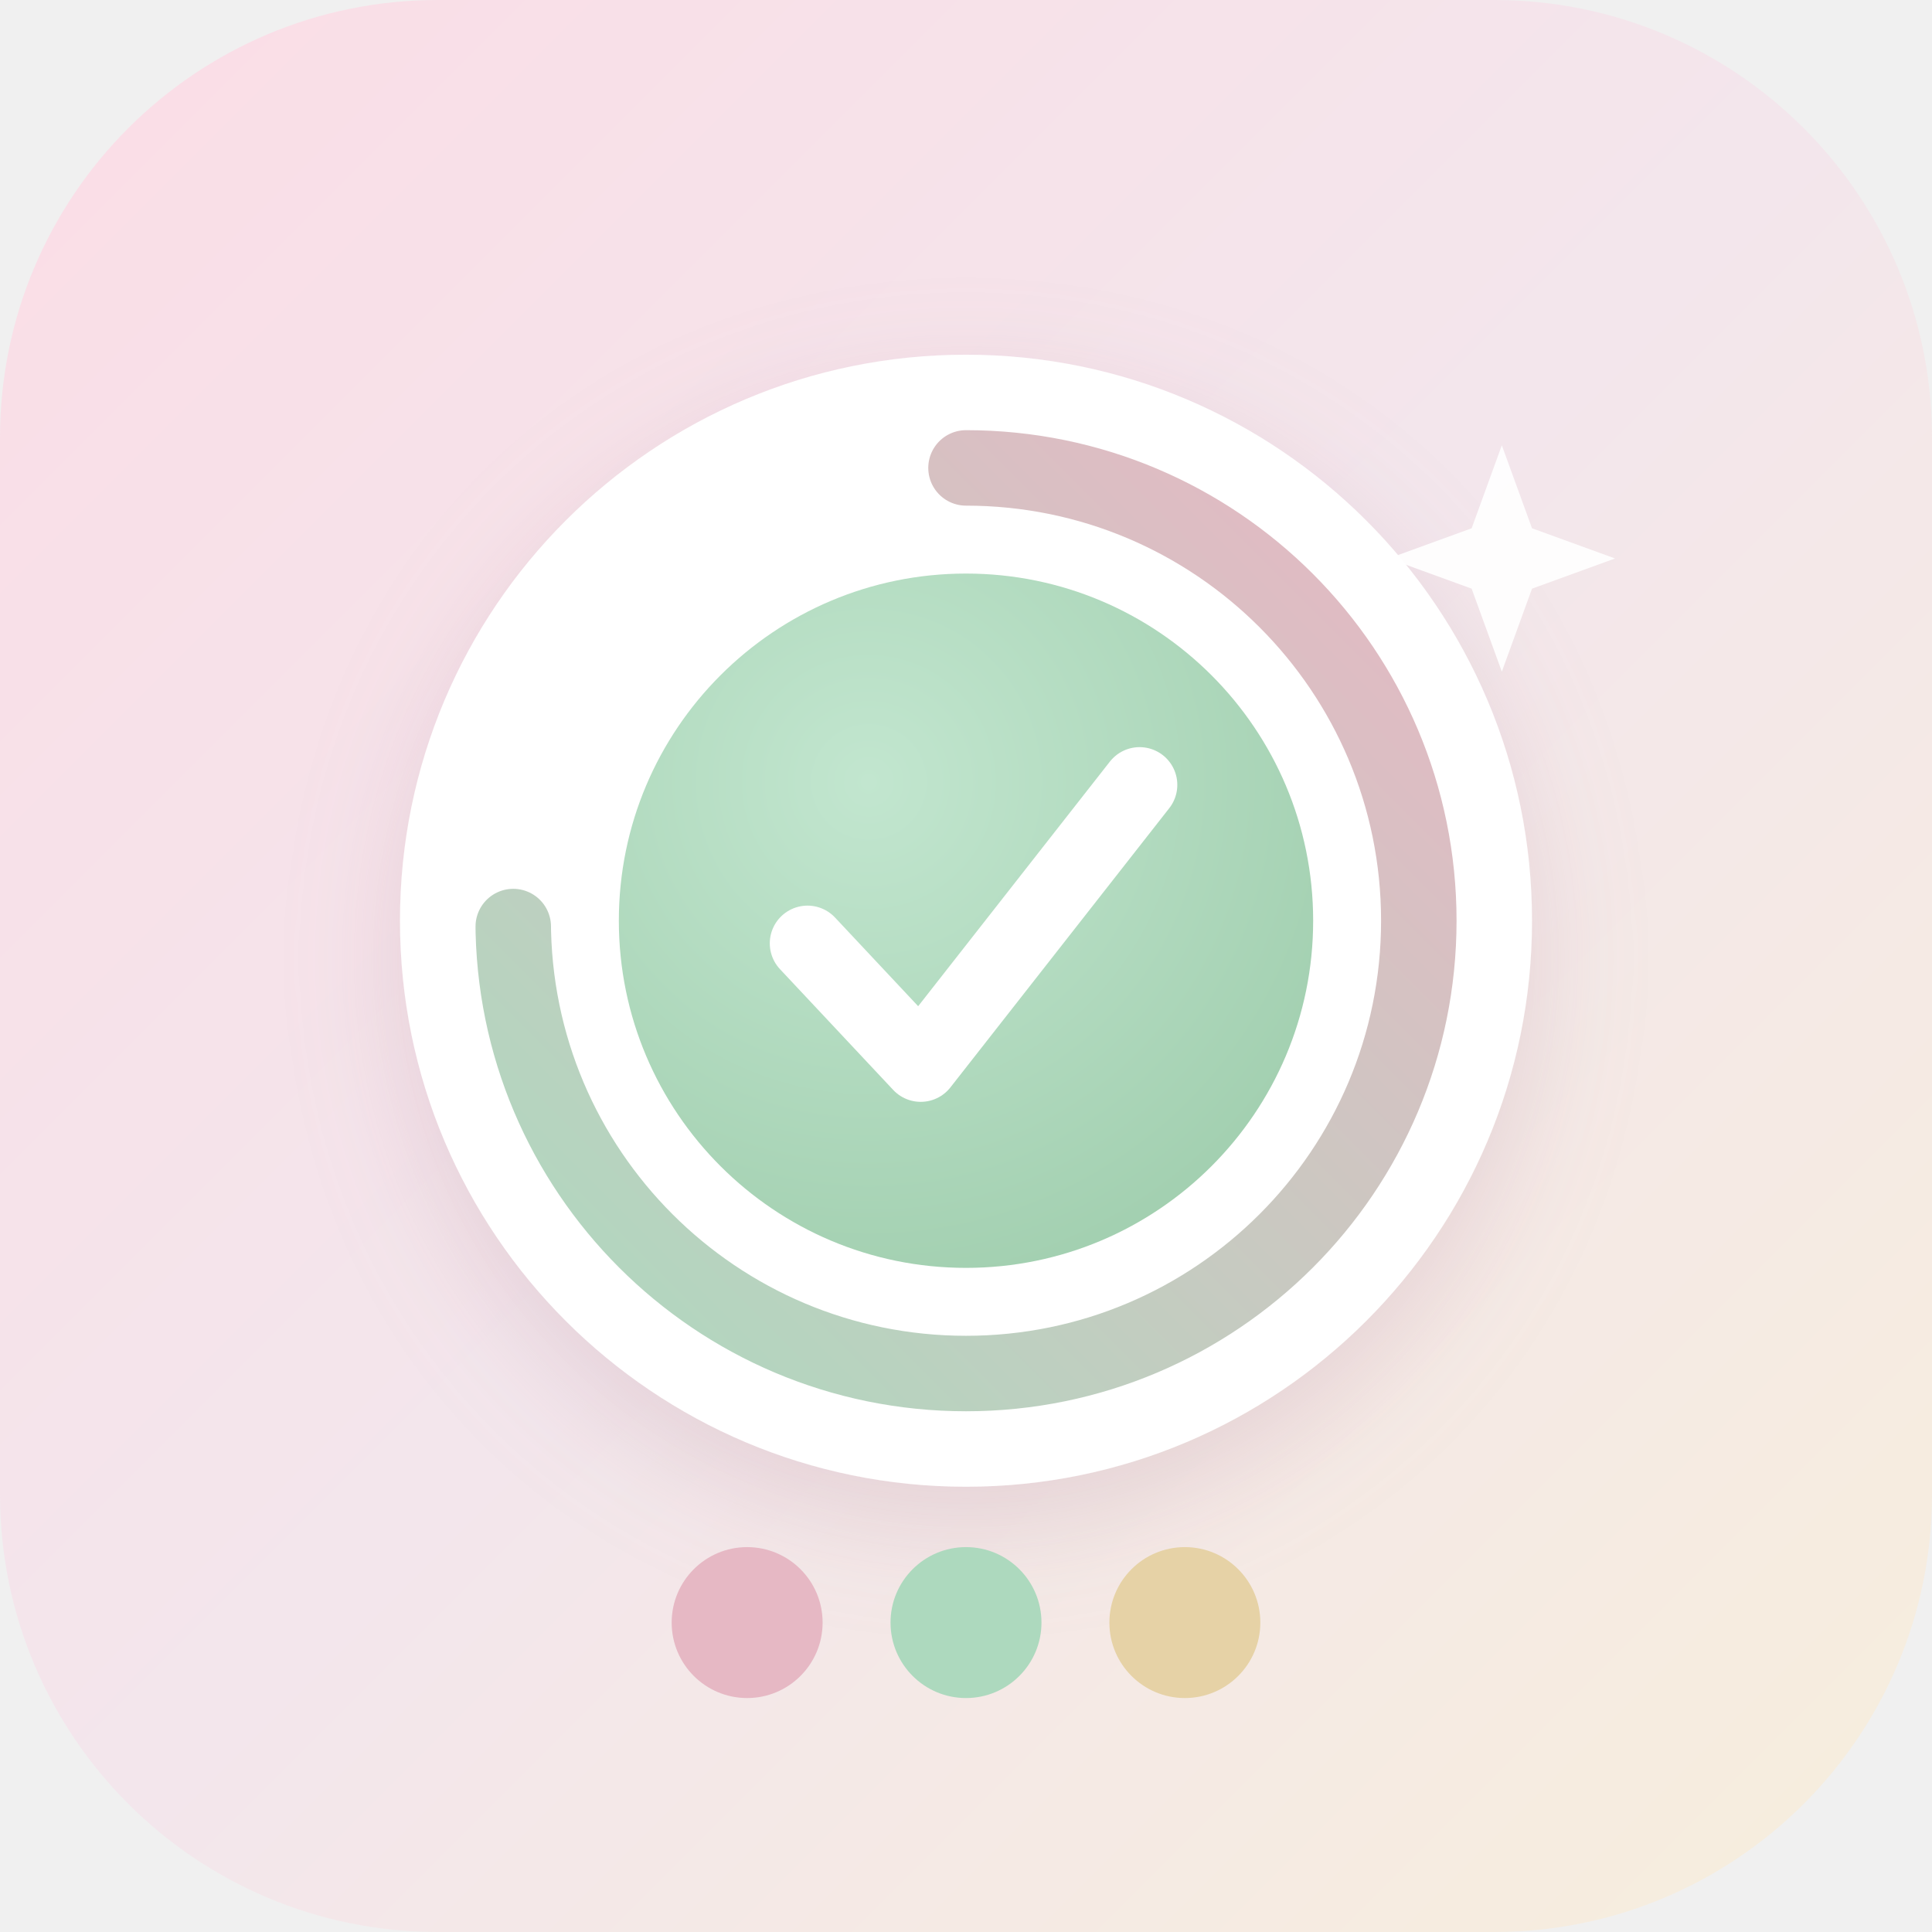
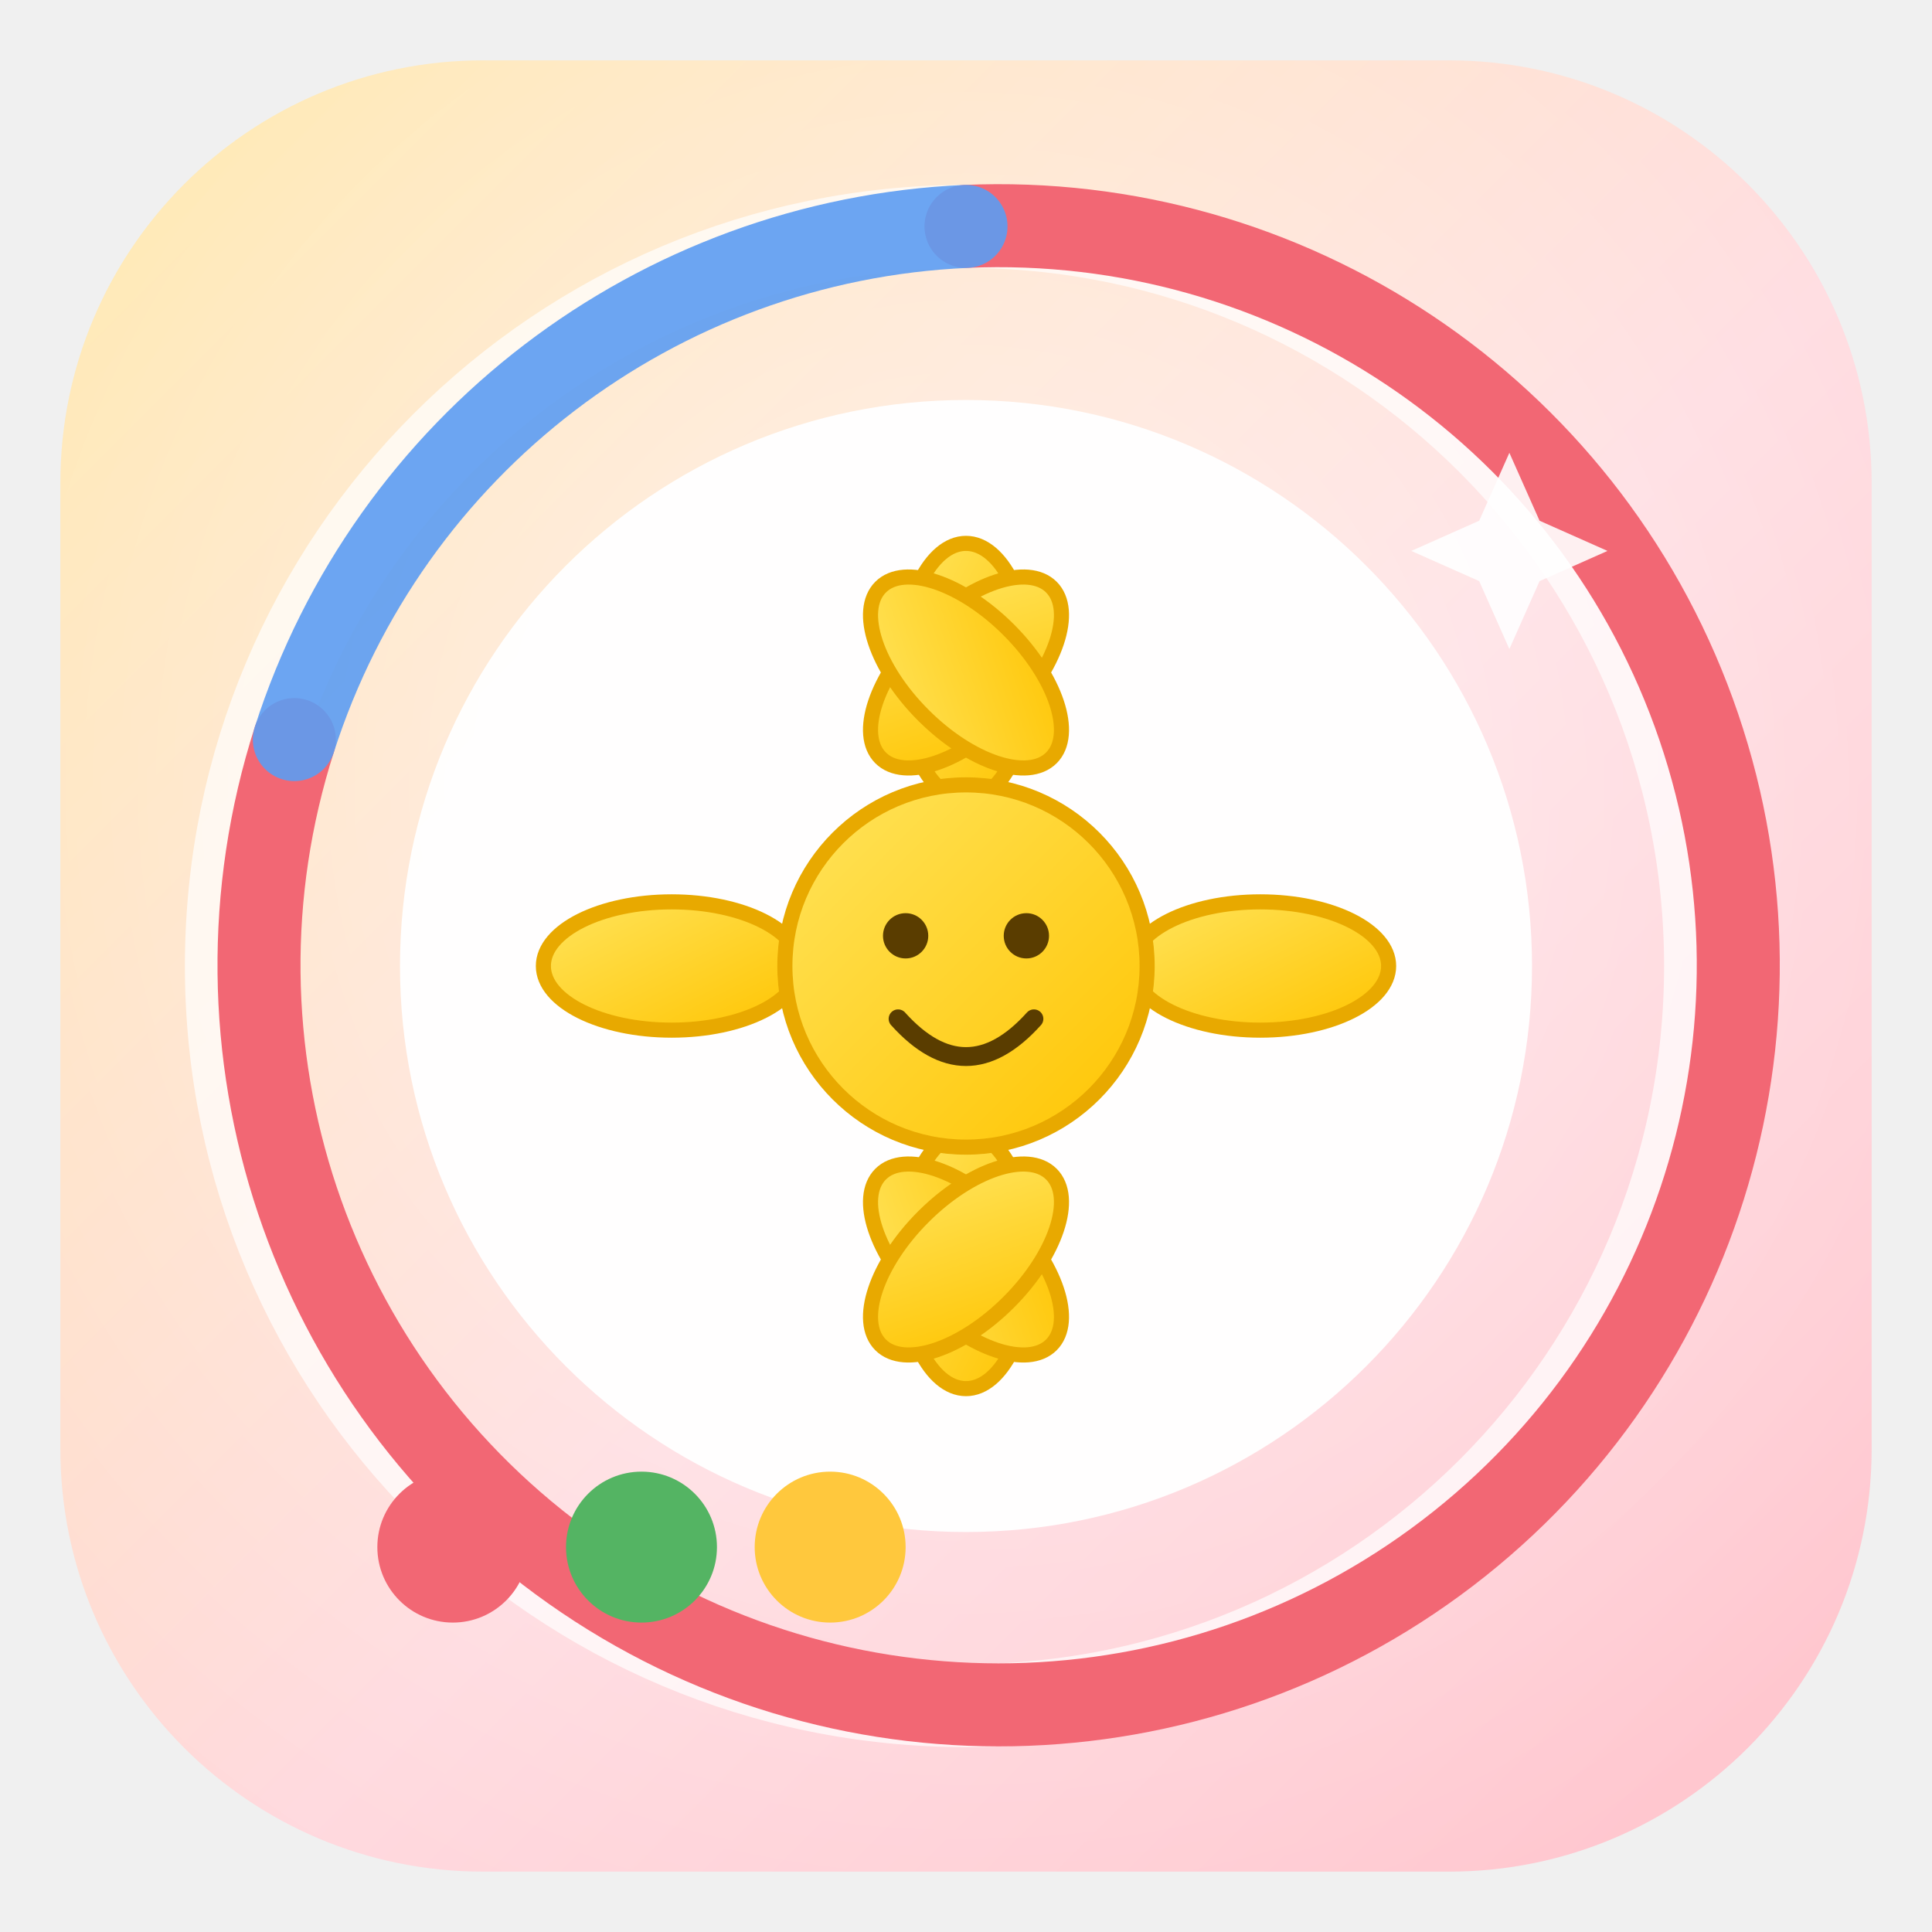
- <svg xmlns="http://www.w3.org/2000/svg" viewBox="0 0 512 512" width="512" height="512">
+ <svg xmlns="http://www.w3.org/2000/svg" viewBox="0 0 512 512">
  <defs>
-     <linearGradient id="tile" x1="0" y1="0" x2="1" y2="1">
-       <stop offset="0" stop-color="#FBDDE6" />
-       <stop offset="0.5" stop-color="#F3E6EC" />
-       <stop offset="1" stop-color="#F7EEDC" />
+     <linearGradient id="bg" x1="0" y1="0" x2="1" y2="1">
+       <stop offset="0" stop-color="#FFE9A8" />
+       <stop offset="0.55" stop-color="#FFD9DE" />
+       <stop offset="1" stop-color="#FFC2CB" />
    </linearGradient>
-     <linearGradient id="ring" x1="0" y1="0" x2="1" y2="1">
-       <stop offset="0" stop-color="#ADD9BE" />
-       <stop offset="1" stop-color="#E6B8C4" />
+     <linearGradient id="sun" x1="0" y1="0" x2="1" y2="1">
+       <stop offset="0" stop-color="#FFE45C" />
+       <stop offset="1" stop-color="#FFC400" />
    </linearGradient>
-     <radialGradient id="badge" cx="0.36" cy="0.30" r="0.9">
-       <stop offset="0" stop-color="#C2E6CF" />
-       <stop offset="1" stop-color="#9CCBAA" />
+     <linearGradient id="check" x1="0" y1="0" x2="1" y2="1">
+       <stop offset="0" stop-color="#7BE08A" />
+       <stop offset="1" stop-color="#54B463" />
+     </linearGradient>
+     <radialGradient id="soft" cx="0.5" cy="0.4" r="0.7">
+       <stop offset="0" stop-color="#ffffff" stop-opacity="0.55" />
+       <stop offset="1" stop-color="#ffffff" stop-opacity="0" />
    </radialGradient>
-     <filter id="soft" x="-30%" y="-30%" width="160%" height="160%">
-       <feDropShadow dx="0" dy="10" stdDeviation="14" flood-color="#C9A9B4" flood-opacity="0.35" />
-     </filter>
  </defs>
-   <rect width="512" height="512" rx="116" fill="url(#tile)" />
-   <g filter="url(#soft)">
-     <circle cx="256" cy="244" r="150" fill="#FFFFFF" />
-     <circle cx="256" cy="244" r="120" fill="none" stroke="url(#ring)" stroke-width="20" stroke-linecap="round" stroke-dasharray="754" stroke-dashoffset="190" transform="rotate(-90 256 244)" />
-     <circle cx="256" cy="244" r="92" fill="url(#badge)" />
-     <path d="M214 250 l30 32 l58 -74" fill="none" stroke="#FFFFFF" stroke-width="20" stroke-linecap="round" stroke-linejoin="round" />
+   <rect x="16" y="16" width="480" height="480" rx="112" fill="url(#bg)" />
+   <rect x="16" y="16" width="480" height="480" rx="112" fill="url(#soft)" />
+   <circle cx="256" cy="256" r="196" fill="none" stroke="#ffffff" stroke-opacity="0.7" stroke-width="22" />
+   <path d="M256 60 A196 196 0 1 1 78 196" fill="none" stroke="#F26774" stroke-width="22" stroke-linecap="round" />
+   <path d="M78 196 A196 196 0 0 1 256 60" fill="none" stroke="#5C9DF2" stroke-width="22" stroke-linecap="round" stroke-opacity="0.9" />
+   <circle cx="256" cy="256" r="150" fill="#ffffff" opacity="0.96" />
+   <g transform="translate(256 256)">
+     <g>
+       <g fill="url(#sun)" stroke="#E8A900" stroke-width="4">
+         <ellipse cx="0" cy="-78" rx="17" ry="34" />
+         <ellipse cx="0" cy="78" rx="17" ry="34" />
+         <ellipse cx="-78" cy="0" rx="34" ry="17" />
+         <ellipse cx="78" cy="0" rx="34" ry="17" />
+         <ellipse cx="-55" cy="-55" rx="16" ry="32" transform="rotate(45)" />
+         <ellipse cx="55" cy="-55" rx="16" ry="32" transform="rotate(-45)" />
+         <ellipse cx="-55" cy="55" rx="16" ry="32" transform="rotate(-45)" />
+         <ellipse cx="55" cy="55" rx="16" ry="32" transform="rotate(45)" />
+       </g>
+     </g>
+     <circle cx="0" cy="0" r="48" fill="url(#sun)" stroke="#E8A900" stroke-width="4" />
+     <circle cx="-16" cy="-8" r="6" fill="#5a3d00" />
+     <circle cx="16" cy="-8" r="6" fill="#5a3d00" />
+     <path d="M-18 14 Q0 34 18 14" fill="none" stroke="#5a3d00" stroke-width="5" stroke-linecap="round" />
  </g>
-   <circle cx="198" cy="430" r="20" fill="#E6B8C4" />
-   <circle cx="256" cy="430" r="20" fill="#ADD9BE" />
-   <circle cx="314" cy="430" r="20" fill="#E6D2A6" />
-   <path d="M398 118 l8 22 22 8 -22 8 -8 22 -8 -22 -22 -8 22 -8 z" fill="#FFFFFF" opacity="0.92" />
+   <circle cx="120" cy="410" r="20" fill="#F26774" />
+   <circle cx="170" cy="410" r="20" fill="#54B463" />
+   <circle cx="220" cy="410" r="20" fill="#FFC83D" />
+   <path d="M400 120 l8 18 18 8 -18 8 -8 18 -8 -18 -18 -8 18 -8 z" fill="#ffffff" opacity="0.9" />
</svg>
